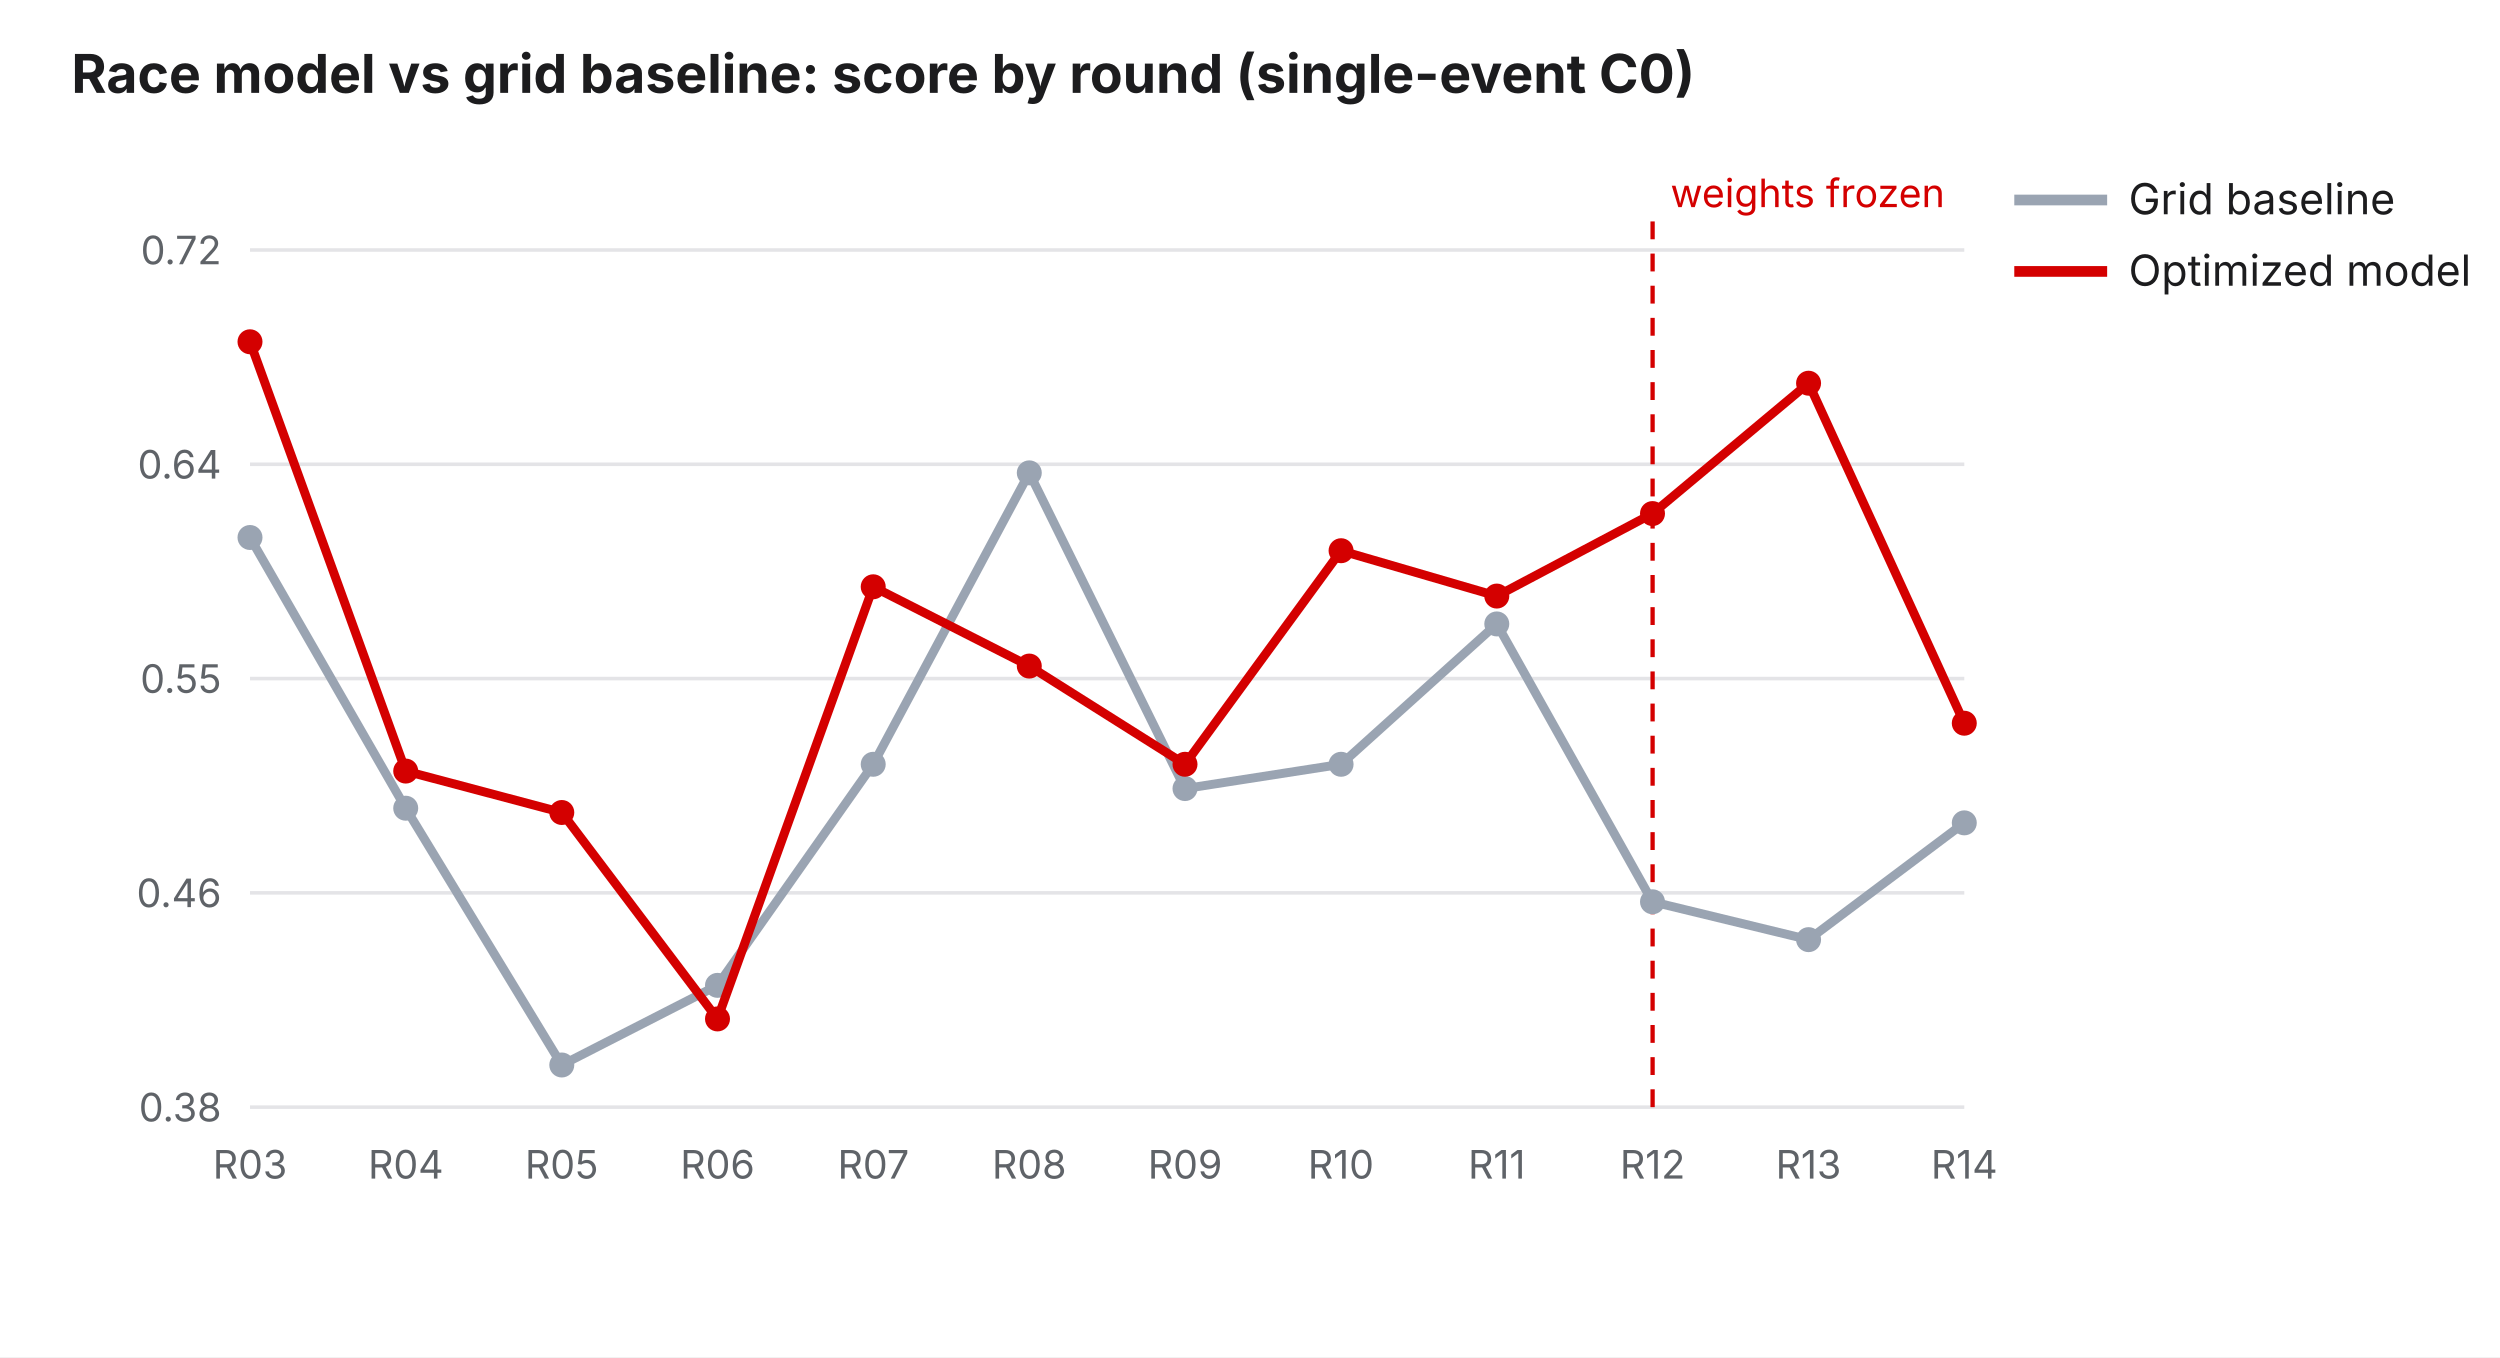
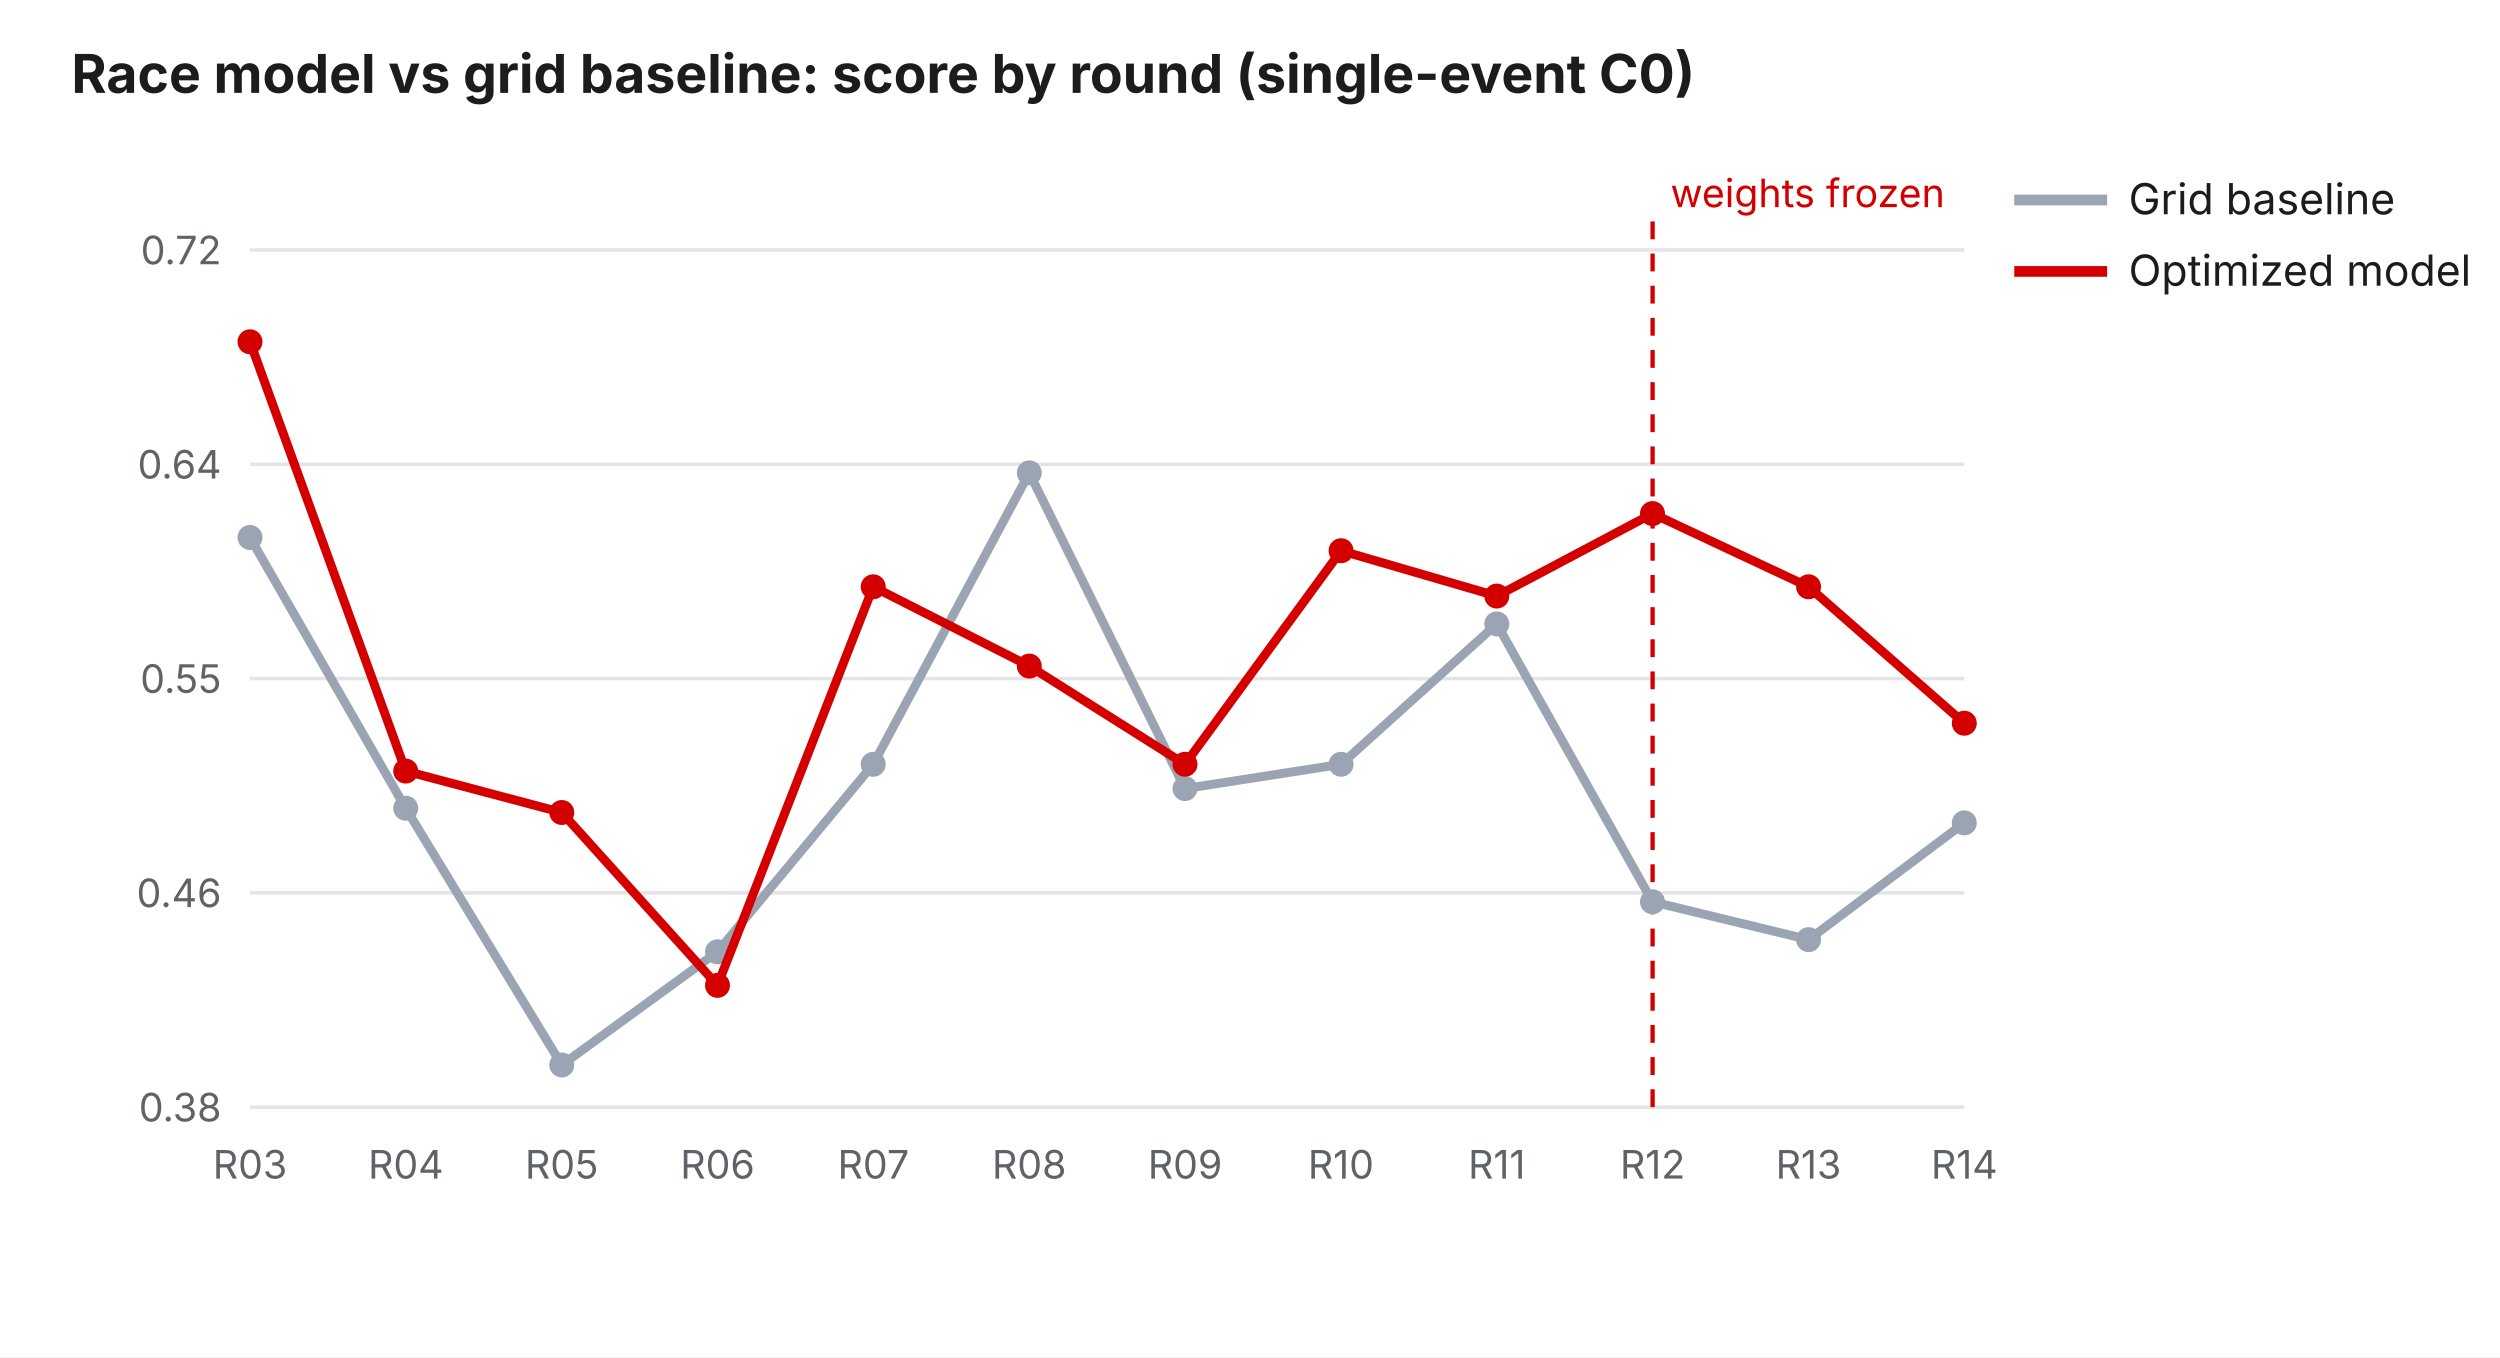
<svg xmlns="http://www.w3.org/2000/svg" width="700" height="380" viewBox="0 0 700 380">
  <style>text{font-family:-apple-system,'PingFang SC','Microsoft YaHei','Segoe UI',sans-serif;}</style>
  <rect width="700" height="380" fill="#ffffff" />
  <text x="20" y="26" font-size="15" font-weight="700" fill="#1c1c1e">Race model vs grid baseline: score by round (single-event C0)</text>
  <line x1="70" y1="310.0" x2="550" y2="310.0" stroke="#e4e4e7" stroke-width="1" />
  <text x="62" y="314.0" font-size="11" fill="#5f6368" text-anchor="end" font-weight="400">0.38</text>
  <line x1="70" y1="250.0" x2="550" y2="250.0" stroke="#e4e4e7" stroke-width="1" />
  <text x="62" y="254.0" font-size="11" fill="#5f6368" text-anchor="end" font-weight="400">0.46</text>
  <line x1="70" y1="190.0" x2="550" y2="190.0" stroke="#e4e4e7" stroke-width="1" />
  <text x="62" y="194.0" font-size="11" fill="#5f6368" text-anchor="end" font-weight="400">0.55</text>
  <line x1="70" y1="130.0" x2="550" y2="130.0" stroke="#e4e4e7" stroke-width="1" />
  <text x="62" y="134.0" font-size="11" fill="#5f6368" text-anchor="end" font-weight="400">0.64</text>
  <line x1="70" y1="70.0" x2="550" y2="70.0" stroke="#e4e4e7" stroke-width="1" />
  <text x="62" y="74.0" font-size="11" fill="#5f6368" text-anchor="end" font-weight="400">0.72</text>
  <text x="70.0" y="330" font-size="11" fill="#5f6368" text-anchor="middle" font-weight="400">R03</text>
  <text x="113.636" y="330" font-size="11" fill="#5f6368" text-anchor="middle" font-weight="400">R04</text>
  <text x="157.273" y="330" font-size="11" fill="#5f6368" text-anchor="middle" font-weight="400">R05</text>
  <text x="200.909" y="330" font-size="11" fill="#5f6368" text-anchor="middle" font-weight="400">R06</text>
  <text x="244.545" y="330" font-size="11" fill="#5f6368" text-anchor="middle" font-weight="400">R07</text>
  <text x="288.182" y="330" font-size="11" fill="#5f6368" text-anchor="middle" font-weight="400">R08</text>
  <text x="331.818" y="330" font-size="11" fill="#5f6368" text-anchor="middle" font-weight="400">R09</text>
  <text x="375.455" y="330" font-size="11" fill="#5f6368" text-anchor="middle" font-weight="400">R10</text>
  <text x="419.091" y="330" font-size="11" fill="#5f6368" text-anchor="middle" font-weight="400">R11</text>
  <text x="462.727" y="330" font-size="11" fill="#5f6368" text-anchor="middle" font-weight="400">R12</text>
  <text x="506.364" y="330" font-size="11" fill="#5f6368" text-anchor="middle" font-weight="400">R13</text>
  <text x="550.0" y="330" font-size="11" fill="#5f6368" text-anchor="middle" font-weight="400">R14</text>
  <line x1="462.727" y1="62" x2="462.727" y2="310" stroke="#d40000" stroke-width="1.2" stroke-dasharray="5,4" />
  <text x="467.727" y="58" font-size="11" fill="#d40000" text-anchor="start" font-weight="400">weights frozen</text>
-   <polyline points="70.0,150.5 113.6,226.3 157.3,298.2 200.9,275.9 244.5,214.0 288.2,132.4 331.8,220.8 375.5,214.0 419.1,174.7 462.7,252.5 506.4,263.1 550.0,230.4" fill="none" stroke="#9aa4b2" stroke-width="2.5" />
+   <polyline points="70.0,150.5 113.6,226.3 157.3,298.2 200.9,266.5 244.5,214.0 288.2,132.4 331.8,220.8 375.5,214.0 419.1,174.7 462.7,252.5 506.4,263.1 550.0,230.4" fill="none" stroke="#9aa4b2" stroke-width="2.5" />
  <circle cx="70.0" cy="150.5" r="3.5" fill="#9aa4b2" />
  <circle cx="113.6" cy="226.3" r="3.5" fill="#9aa4b2" />
  <circle cx="157.3" cy="298.2" r="3.5" fill="#9aa4b2" />
-   <circle cx="200.9" cy="275.9" r="3.5" fill="#9aa4b2" />
+   <circle cx="200.9" cy="266.5" r="3.5" fill="#9aa4b2" />
  <circle cx="244.5" cy="214.0" r="3.5" fill="#9aa4b2" />
  <circle cx="288.2" cy="132.4" r="3.5" fill="#9aa4b2" />
  <circle cx="331.8" cy="220.8" r="3.5" fill="#9aa4b2" />
  <circle cx="375.5" cy="214.0" r="3.5" fill="#9aa4b2" />
  <circle cx="419.1" cy="174.7" r="3.5" fill="#9aa4b2" />
  <circle cx="462.7" cy="252.5" r="3.5" fill="#9aa4b2" />
  <circle cx="506.4" cy="263.1" r="3.5" fill="#9aa4b2" />
  <circle cx="550.0" cy="230.4" r="3.5" fill="#9aa4b2" />
-   <polyline points="70.0,95.7 113.6,215.9 157.3,227.5 200.9,285.3 244.5,164.3 288.2,186.5 331.8,214.0 375.5,154.2 419.1,166.9 462.7,143.8 506.4,107.3 550.0,202.5" fill="none" stroke="#d40000" stroke-width="2.5" />
+   <polyline points="70.0,95.7 113.6,215.9 157.3,227.5 200.9,275.9 244.5,164.3 288.2,186.5 331.8,214.0 375.5,154.2 419.1,166.9 462.7,143.8 506.4,164.3 550.0,202.5" fill="none" stroke="#d40000" stroke-width="2.5" />
  <circle cx="70.0" cy="95.7" r="3.5" fill="#d40000" />
  <circle cx="113.6" cy="215.9" r="3.5" fill="#d40000" />
  <circle cx="157.3" cy="227.5" r="3.5" fill="#d40000" />
-   <circle cx="200.9" cy="285.3" r="3.5" fill="#d40000" />
+   <circle cx="200.9" cy="275.9" r="3.5" fill="#d40000" />
  <circle cx="244.5" cy="164.3" r="3.5" fill="#d40000" />
  <circle cx="288.2" cy="186.5" r="3.5" fill="#d40000" />
  <circle cx="331.8" cy="214.0" r="3.5" fill="#d40000" />
  <circle cx="375.5" cy="154.2" r="3.5" fill="#d40000" />
  <circle cx="419.1" cy="166.9" r="3.5" fill="#d40000" />
  <circle cx="462.7" cy="143.8" r="3.5" fill="#d40000" />
-   <circle cx="506.4" cy="107.3" r="3.5" fill="#d40000" />
+   <circle cx="506.4" cy="164.3" r="3.5" fill="#d40000" />
  <circle cx="550.0" cy="202.5" r="3.5" fill="#d40000" />
  <line x1="564" y1="56" x2="590" y2="56" stroke="#9aa4b2" stroke-width="3" />
  <text x="596" y="60" font-size="12" fill="#1c1c1e" text-anchor="start" font-weight="400">Grid baseline</text>
  <line x1="564" y1="76" x2="590" y2="76" stroke="#d40000" stroke-width="3" />
  <text x="596" y="80" font-size="12" fill="#1c1c1e" text-anchor="start" font-weight="400">Optimized model</text>
</svg>
